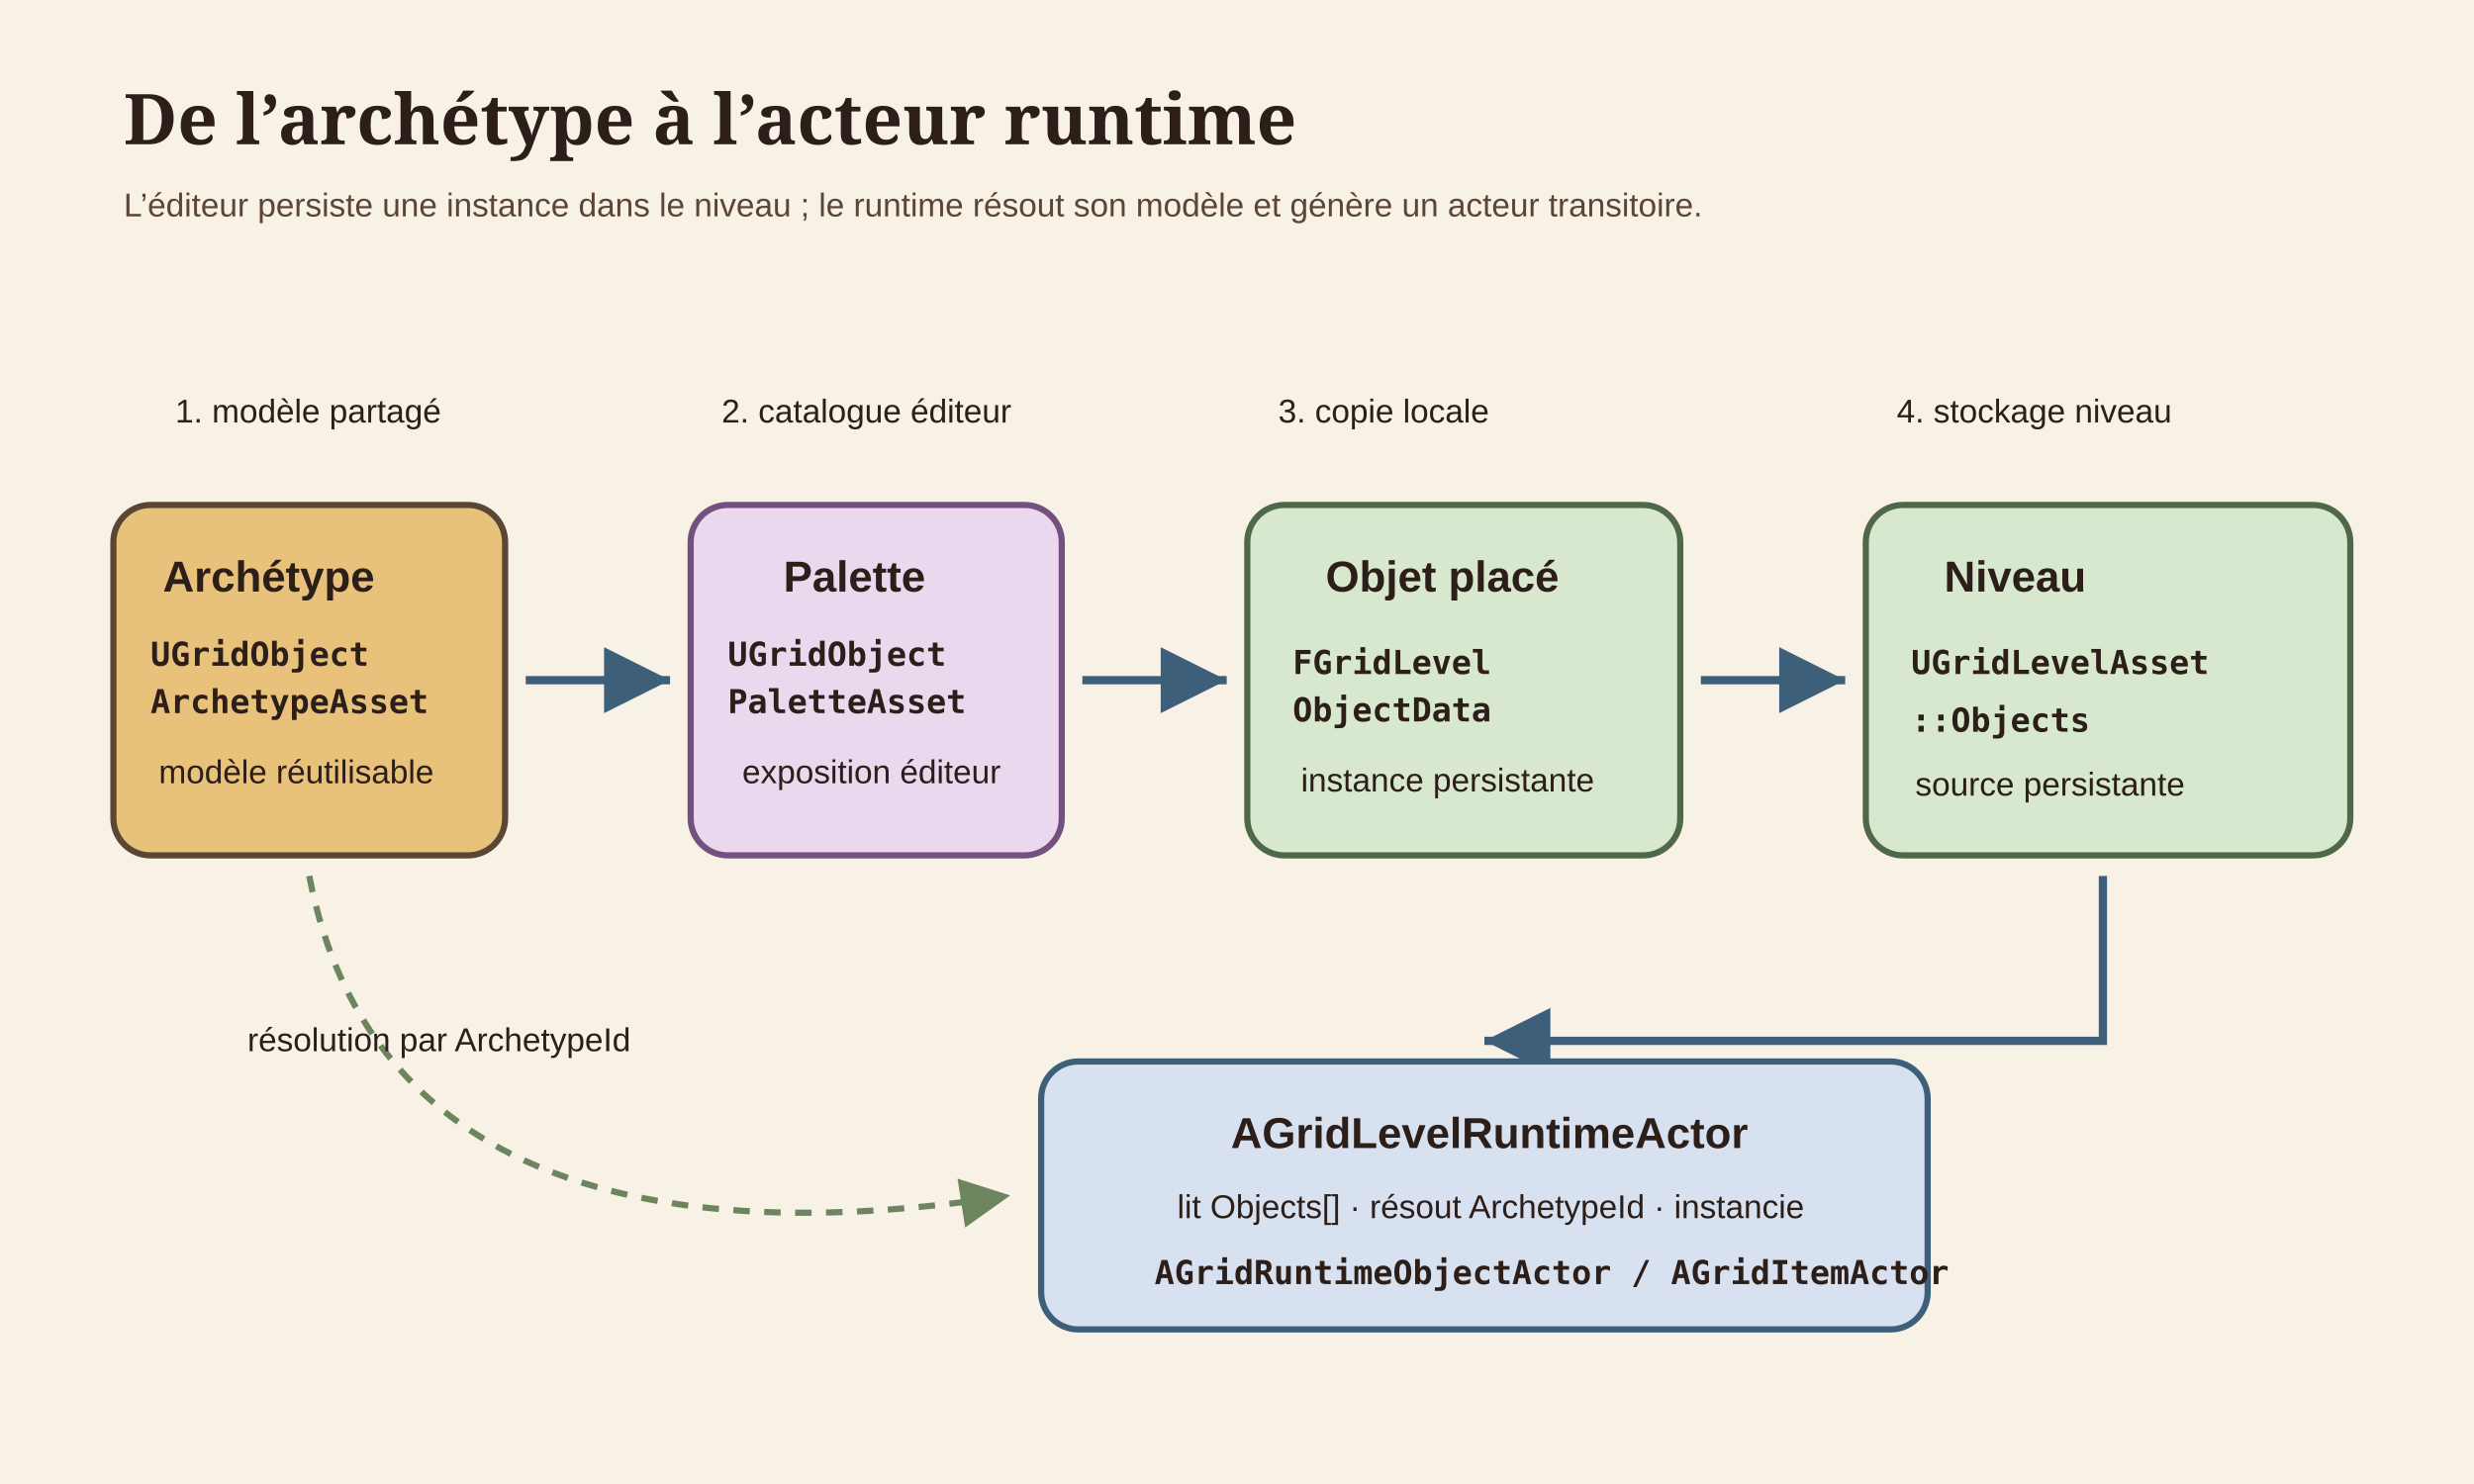
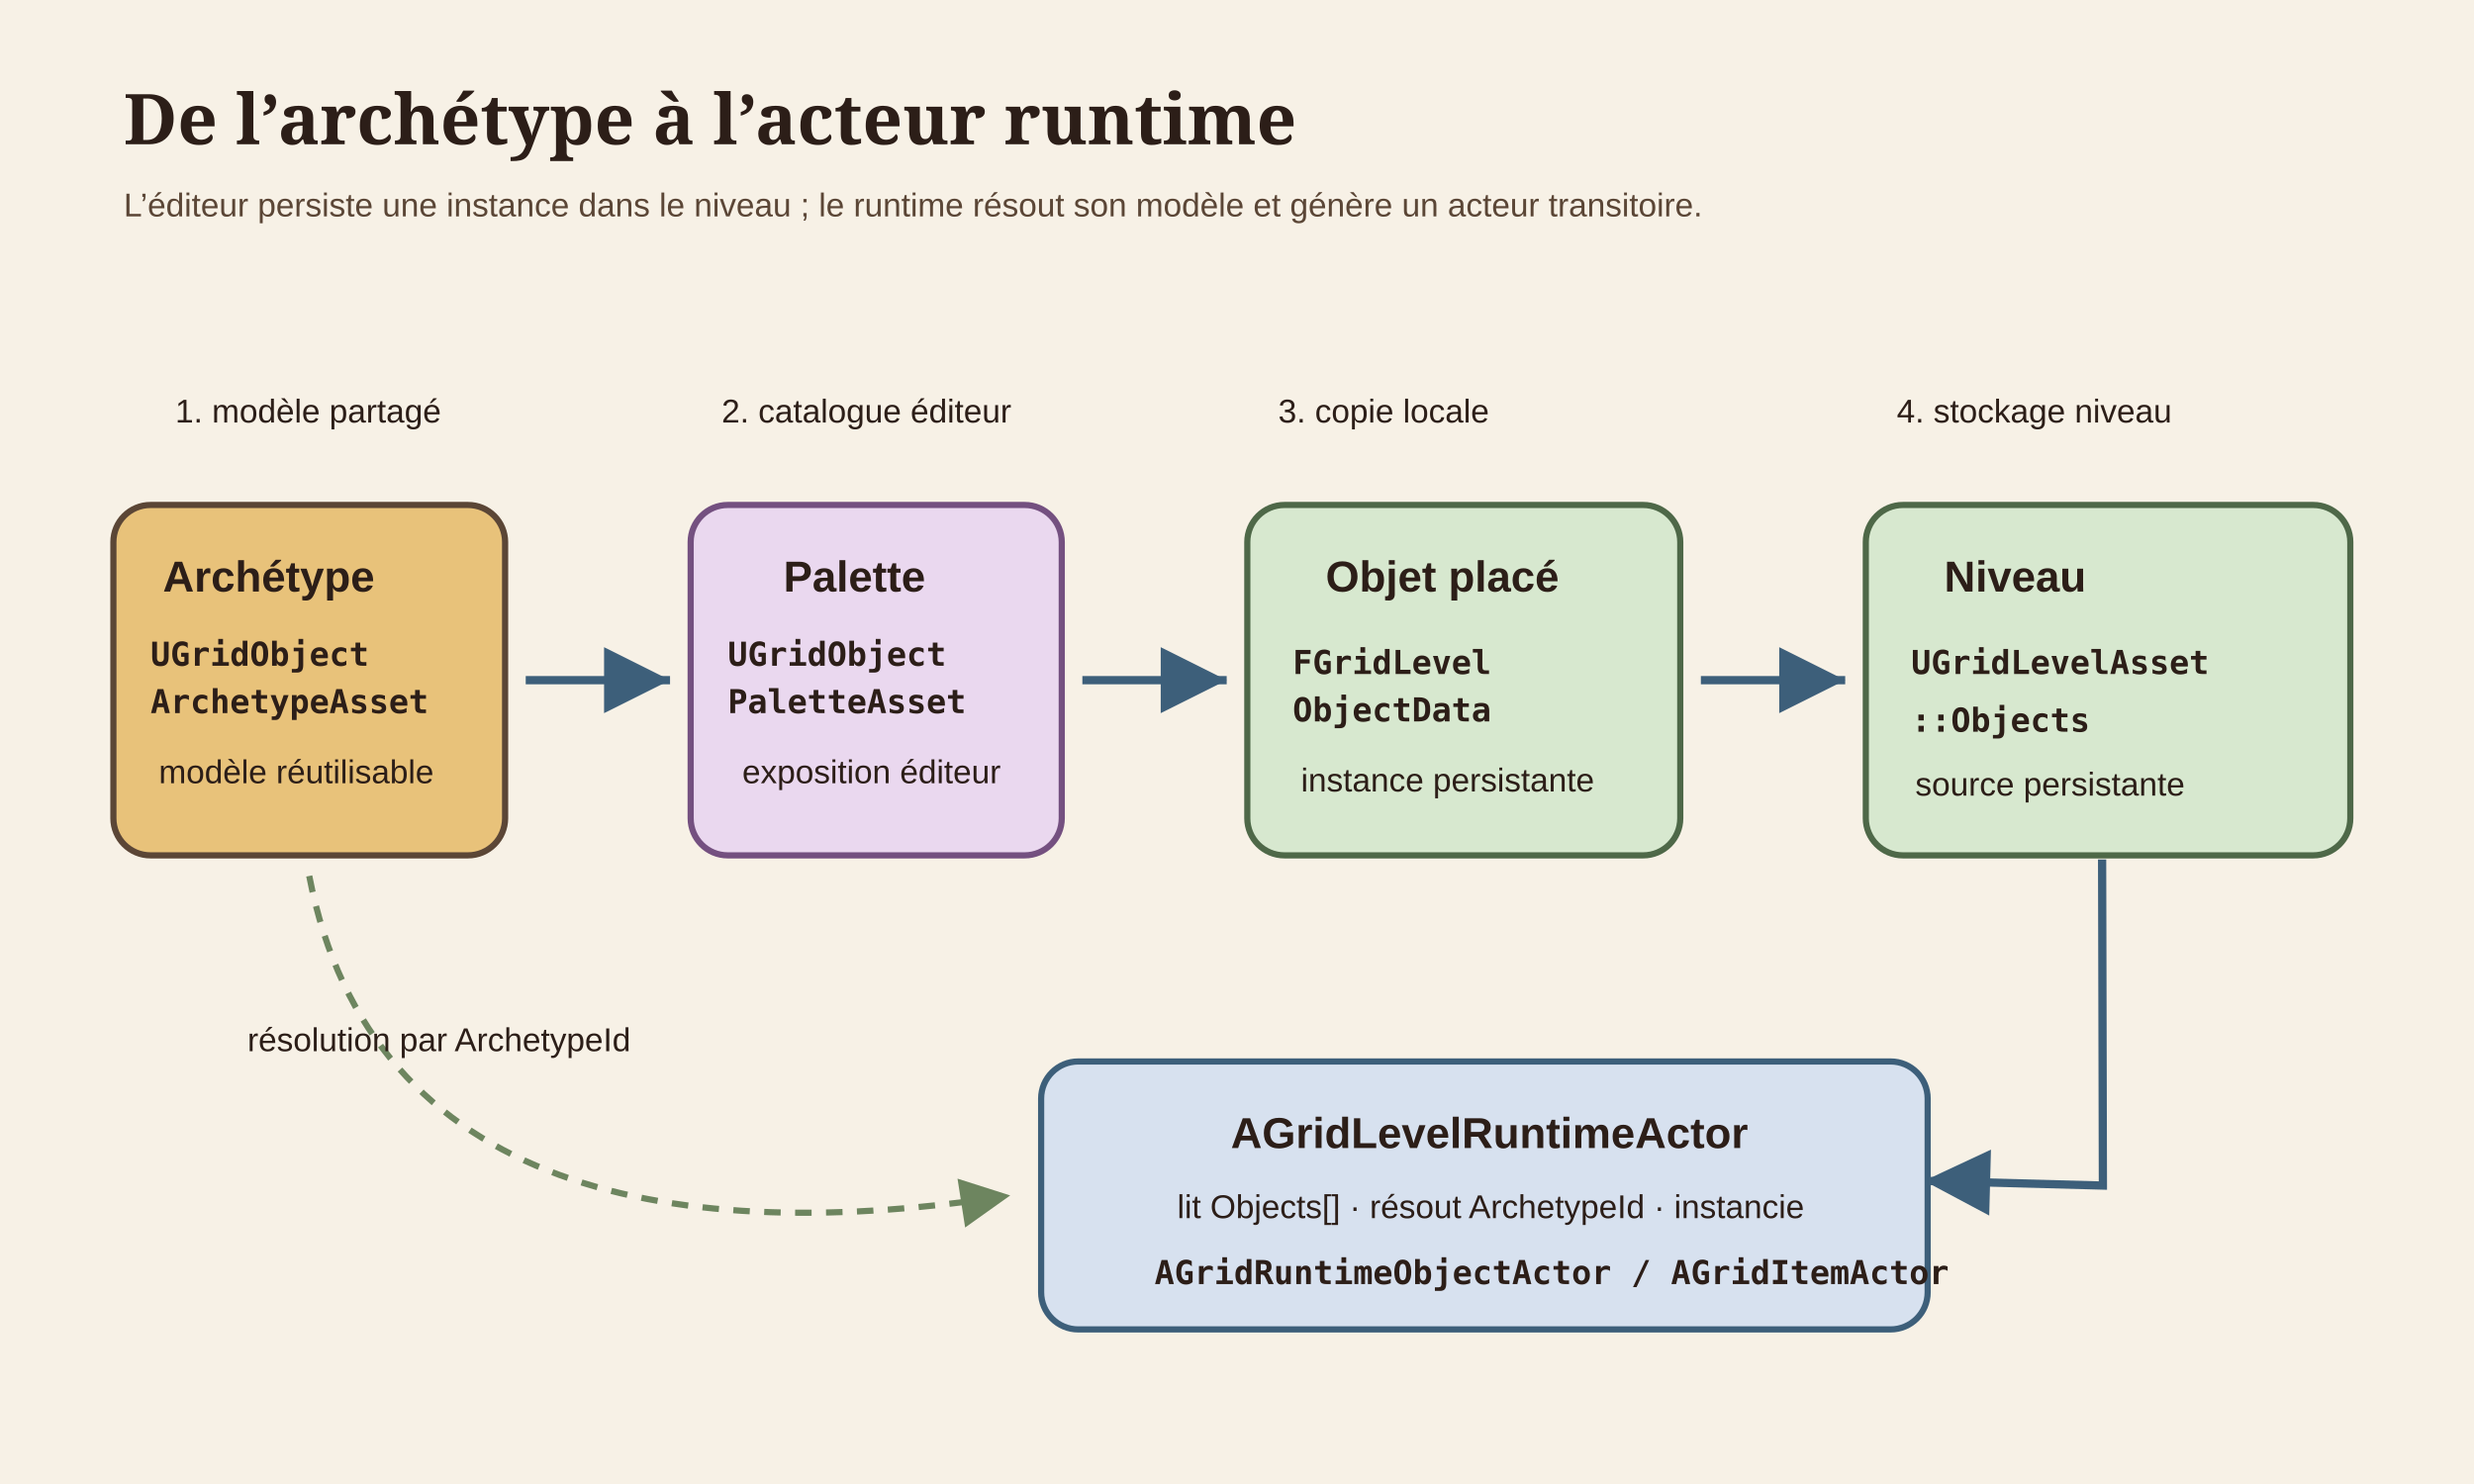
- <svg xmlns="http://www.w3.org/2000/svg" width="1200" height="720" viewBox="0 0 1200 720" role="img" aria-labelledby="title desc">
-   <defs>
-     <style>
+ <svg xmlns="http://www.w3.org/2000/svg" width="1200" height="720" viewBox="0 0 1200 720" role="img" aria-labelledby="title desc" version="1.1" id="svg27">
+   <defs id="defs2">
+     <style id="style1">
      .bg{fill:#f7f1e6}.title{font:700 34px Georgia,serif;fill:#2c1e18}.note{font:16px Arial,sans-serif;fill:#5b4636}.box{stroke-width:3}.model{fill:#e8c27a;stroke:#5b4636}.palette{fill:#ead8ef;stroke:#745080}.data{fill:#d7e8cf;stroke:#4e6848}.runtime{fill:#d7e1ef;stroke:#3d5f7a}.label{font:700 21px Arial,sans-serif;fill:#2c1e18}.small{font:16px Arial,sans-serif;fill:#2c1e18}.code{font:700 16px Consolas,monospace;fill:#2c1e18}.arrow{stroke:#3d5f7a;stroke-width:4;fill:none;marker-end:url(#arrow)}.ref{stroke:#6d855f;stroke-width:3;fill:none;stroke-dasharray:8 7;marker-end:url(#arrow2)}
    </style>
    <marker id="arrow" markerWidth="12" markerHeight="12" refX="10" refY="6" orient="auto">
-       <path d="M2,2 L10,6 L2,10 Z" fill="#3d5f7a" />
+       <path d="M2,2 L10,6 L2,10 Z" fill="#3d5f7a" id="path1" />
    </marker>
    <marker id="arrow2" markerWidth="12" markerHeight="12" refX="10" refY="6" orient="auto">
-       <path d="M2,2 L10,6 L2,10 Z" fill="#6d855f" />
+       <path d="M2,2 L10,6 L2,10 Z" fill="#6d855f" id="path2" />
    </marker>
  </defs>
-   <rect class="bg" width="1200" height="720" />
-   <text class="title" x="60" y="70">De l’archétype à l’acteur runtime</text>
-   <text class="note" x="60" y="105">L’éditeur persiste une instance dans le niveau ; le runtime résout son modèle et génère un acteur transitoire.</text>
-   <g transform="translate(55,245)">
-     <rect class="box model" width="190" height="170" rx="18" />
-     <text class="label" x="24" y="42">Archétype</text>
-     <text class="code" x="18" y="78">UGridObject</text>
-     <text class="code" x="18" y="101">ArchetypeAsset</text>
-     <text class="small" x="22" y="135">modèle réutilisable</text>
+   <rect class="bg" width="1200" height="720" id="rect2" />
+   <text class="title" x="60" y="70" id="text2">De l’archétype à l’acteur runtime</text>
+   <text class="note" x="60" y="105" id="text3">L’éditeur persiste une instance dans le niveau ; le runtime résout son modèle et génère un acteur transitoire.</text>
+   <g transform="translate(55,245)" id="g7">
+     <rect class="box model" width="190" height="170" rx="18" id="rect3" />
+     <text class="label" x="24" y="42" id="text4">Archétype</text>
+     <text class="code" x="18" y="78" id="text5">UGridObject</text>
+     <text class="code" x="18" y="101" id="text6">ArchetypeAsset</text>
+     <text class="small" x="22" y="135" id="text7">modèle réutilisable</text>
  </g>
-   <path class="arrow" d="M255 330 H325" />
-   <g transform="translate(335,245)">
-     <rect class="box palette" width="180" height="170" rx="18" />
-     <text class="label" x="45" y="42">Palette</text>
-     <text class="code" x="18" y="78">UGridObject</text>
-     <text class="code" x="18" y="101">PaletteAsset</text>
-     <text class="small" x="25" y="135">exposition éditeur</text>
+   <path class="arrow" d="M255 330 H325" id="path7" />
+   <g transform="translate(335,245)" id="g11">
+     <rect class="box palette" width="180" height="170" rx="18" id="rect7" />
+     <text class="label" x="45" y="42" id="text8">Palette</text>
+     <text class="code" x="18" y="78" id="text9">UGridObject</text>
+     <text class="code" x="18" y="101" id="text10">PaletteAsset</text>
+     <text class="small" x="25" y="135" id="text11">exposition éditeur</text>
  </g>
-   <path class="arrow" d="M525 330 H595" />
-   <g transform="translate(605,245)">
-     <rect class="box data" width="210" height="170" rx="18" />
-     <text class="label" x="38" y="42">Objet placé</text>
-     <text class="code" x="22" y="82">FGridLevel</text>
-     <text class="code" x="22" y="105">ObjectData</text>
-     <text class="small" x="26" y="139">instance persistante</text>
+   <path class="arrow" d="M525 330 H595" id="path11" />
+   <g transform="translate(605,245)" id="g15">
+     <rect class="box data" width="210" height="170" rx="18" id="rect11" />
+     <text class="label" x="38" y="42" id="text12">Objet placé</text>
+     <text class="code" x="22" y="82" id="text13">FGridLevel</text>
+     <text class="code" x="22" y="105" id="text14">ObjectData</text>
+     <text class="small" x="26" y="139" id="text15">instance persistante</text>
  </g>
-   <path class="arrow" d="M825 330 H895" />
-   <g transform="translate(905,245)">
-     <rect class="box data" width="235" height="170" rx="18" />
-     <text class="label" x="38" y="42">Niveau</text>
-     <text class="code" x="22" y="82">UGridLevelAsset</text>
-     <text class="code" x="22" y="110">::Objects</text>
-     <text class="small" x="24" y="141">source persistante</text>
+   <path class="arrow" d="M825 330 H895" id="path15" />
+   <g transform="translate(905,245)" id="g19">
+     <rect class="box data" width="235" height="170" rx="18" id="rect15" />
+     <text class="label" x="38" y="42" id="text16">Niveau</text>
+     <text class="code" x="22" y="82" id="text17">UGridLevelAsset</text>
+     <text class="code" x="22" y="110" id="text18">::Objects</text>
+     <text class="small" x="24" y="141" id="text19">source persistante</text>
  </g>
-   <path class="arrow" d="M1020 425 V505 H720" />
-   <g transform="translate(505,515)">
-     <rect class="box runtime" width="430" height="130" rx="18" />
-     <text class="label" x="92" y="42">AGridLevelRuntimeActor</text>
-     <text class="small" x="66" y="76">lit Objects[] · résout ArchetypeId · instancie</text>
-     <text class="code" x="55" y="108">AGridRuntimeObjectActor / AGridItemActor</text>
+   <path class="arrow" d="M 1019.618,416.987 1020,575.207 933.291,572.917" id="path19" />
+   <g transform="translate(505,515)" id="g22">
+     <rect class="box runtime" width="430" height="130" rx="18" id="rect19" />
+     <text class="label" x="92" y="42" id="text20">AGridLevelRuntimeActor</text>
+     <text class="small" x="66" y="76" id="text21">lit Objects[] · résout ArchetypeId · instancie</text>
+     <text class="code" x="55" y="108" id="text22">AGridRuntimeObjectActor / AGridItemActor</text>
  </g>
-   <path class="ref" d="M150 425 C180 580,330 605,490 580" />
-   <text class="small" x="120" y="510">résolution par ArchetypeId</text>
-   <text class="small" x="85" y="205">1. modèle partagé</text>
-   <text class="small" x="350" y="205">2. catalogue éditeur</text>
-   <text class="small" x="620" y="205">3. copie locale</text>
-   <text class="small" x="920" y="205">4. stockage niveau</text>
+   <path class="ref" d="M150 425 C180 580,330 605,490 580" id="path22" />
+   <text class="small" x="120" y="510" id="text23">résolution par ArchetypeId</text>
+   <text class="small" x="85" y="205" id="text24">1. modèle partagé</text>
+   <text class="small" x="350" y="205" id="text25">2. catalogue éditeur</text>
+   <text class="small" x="620" y="205" id="text26">3. copie locale</text>
+   <text class="small" x="920" y="205" id="text27">4. stockage niveau</text>
</svg>
